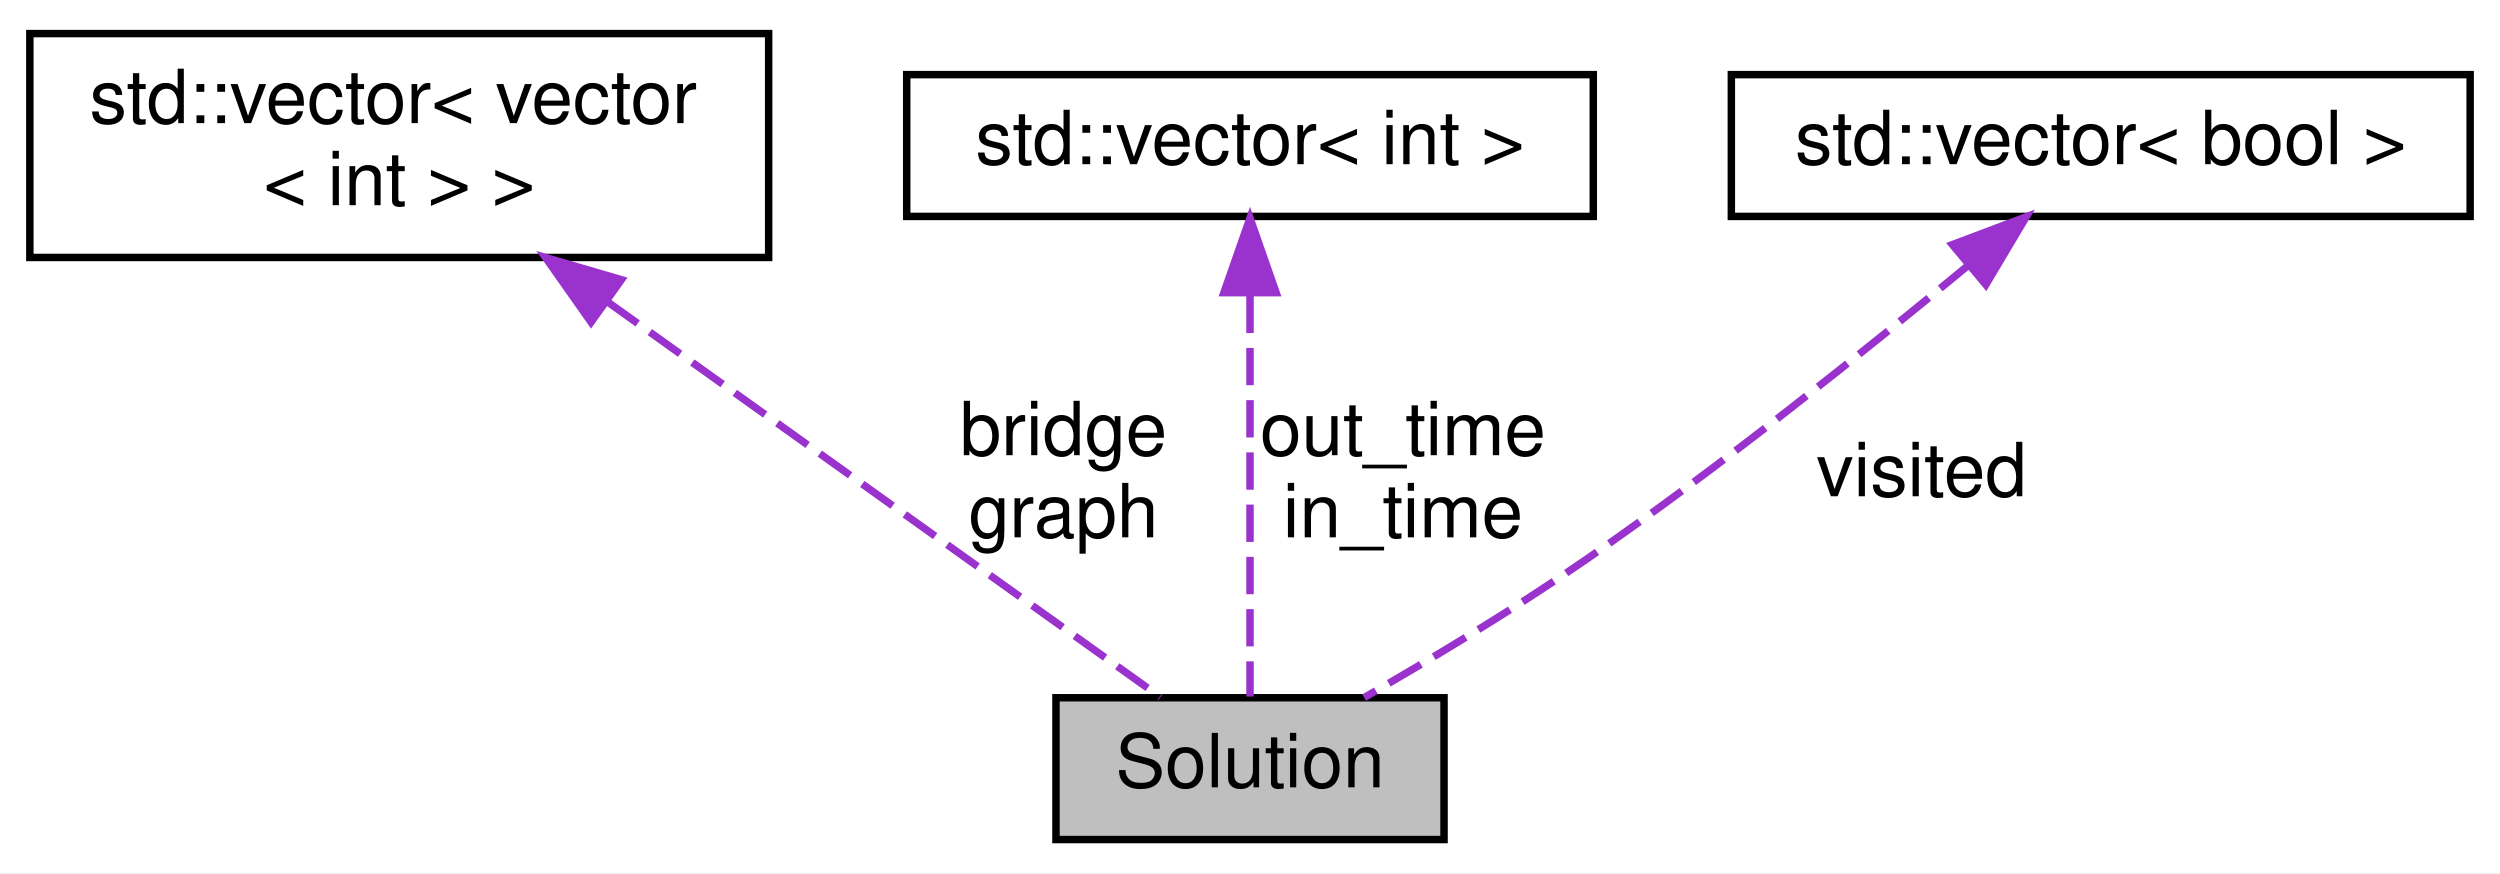
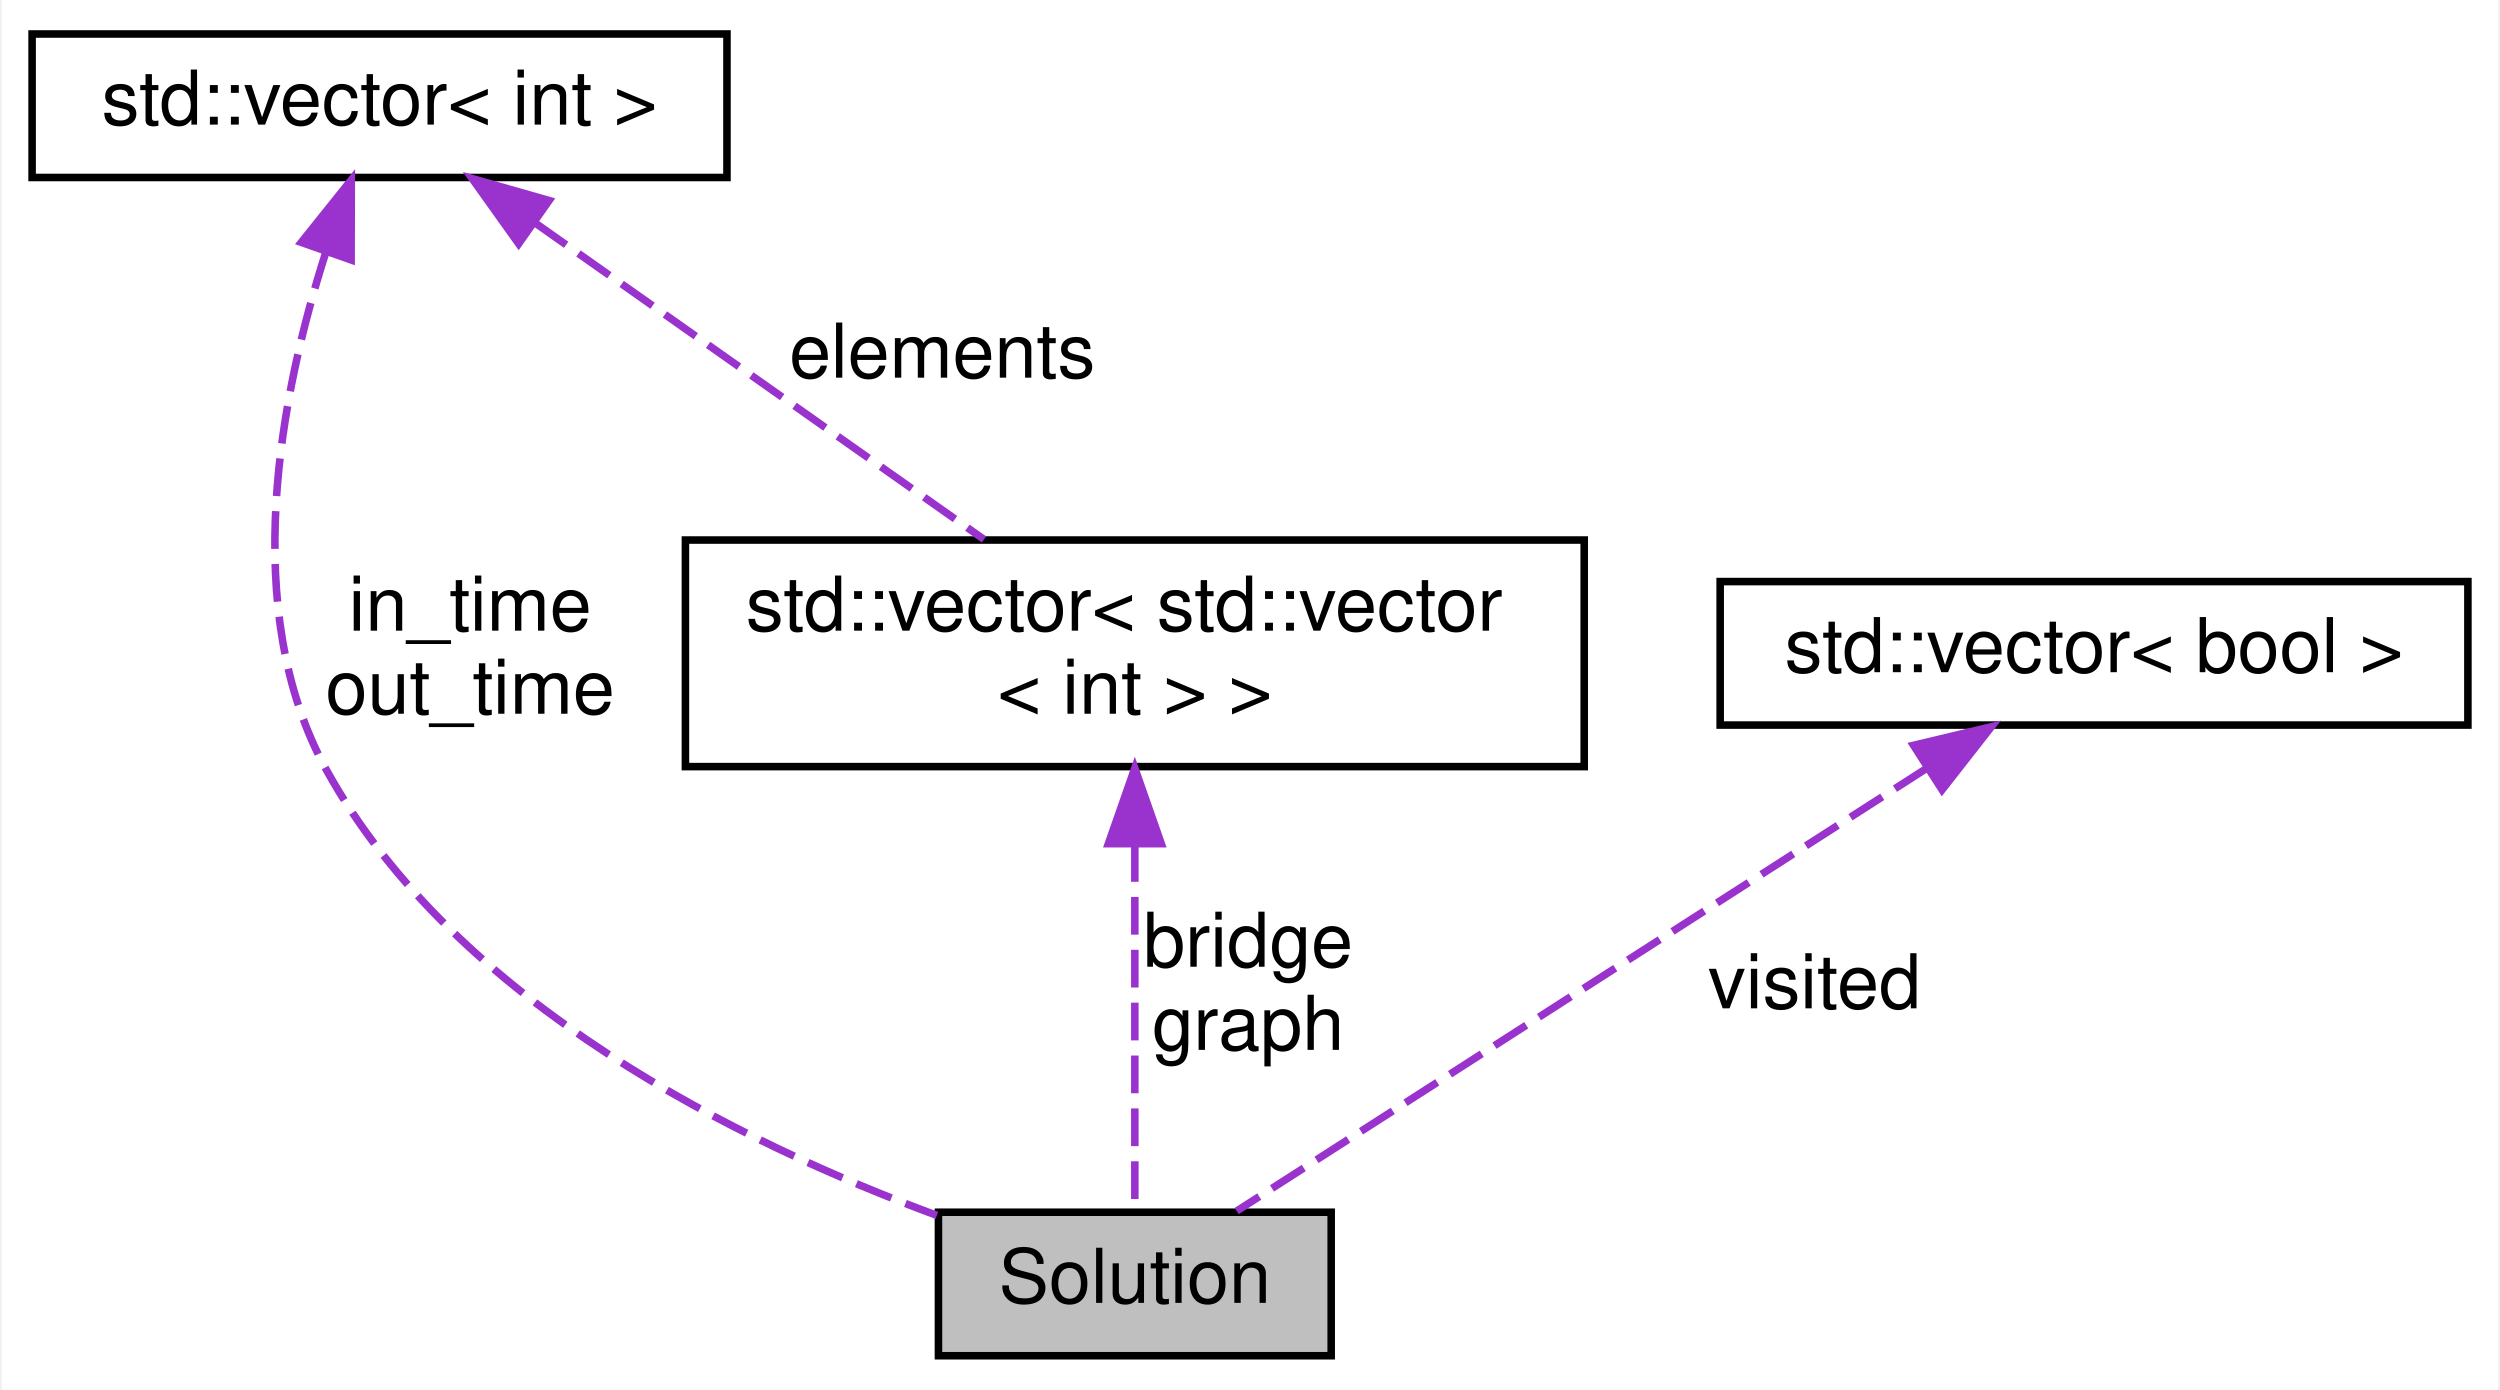
- <svg xmlns="http://www.w3.org/2000/svg" xmlns:xlink="http://www.w3.org/1999/xlink" width="335pt" height="117pt" viewBox="0.00 0.00 335.00 117.00">
-   <g id="graph0" class="graph" transform="scale(1 1) rotate(0) translate(4 113)">
-     <polygon fill="white" stroke="transparent" points="-4,4 -4,-113 331,-113 331,4 -4,4" />
+ <svg xmlns="http://www.w3.org/2000/svg" xmlns:xlink="http://www.w3.org/1999/xlink" width="331pt" height="184pt" viewBox="0.00 0.00 330.50 184.00">
+   <g id="graph0" class="graph" transform="scale(1 1) rotate(0) translate(4 180)">
+     <polygon fill="white" stroke="transparent" points="-4,4 -4,-180 326.5,-180 326.5,4 -4,4" />
    <g id="node1" class="node">
      <g id="a_node1">
        <a xlink:title=" ">
-           <polygon fill="#bfbfbf" stroke="black" points="137.5,-0.5 137.5,-19.5 189.5,-19.5 189.5,-0.5 137.5,-0.5" />
-           <text text-anchor="middle" x="163.5" y="-7.5" font-family="Helvetica,sans-Serif" font-size="10.00">Solution</text>
+           <polygon fill="#bfbfbf" stroke="black" points="120,-0.5 120,-19.5 172,-19.5 172,-0.5 120,-0.5" />
+           <text text-anchor="middle" x="146" y="-7.5" font-family="Helvetica,sans-Serif" font-size="10.00">Solution</text>
        </a>
      </g>
    </g>
    <g id="node2" class="node">
      <g id="a_node2">
        <a target="_blank" xlink:href="http://en.cppreference.com/w/cpp/container/vector.html" xlink:title=" ">
-           <polygon fill="white" stroke="black" points="0,-78.5 0,-108.5 99,-108.5 99,-78.5 0,-78.5" />
-           <text text-anchor="start" x="8" y="-96.5" font-family="Helvetica,sans-Serif" font-size="10.00">std::vector&lt; vector</text>
-           <text text-anchor="middle" x="49.5" y="-85.5" font-family="Helvetica,sans-Serif" font-size="10.00">&lt; int &gt; &gt;</text>
+           <polygon fill="white" stroke="black" points="86.5,-78.5 86.5,-108.5 205.5,-108.5 205.5,-78.5 86.5,-78.5" />
+           <text text-anchor="start" x="94.5" y="-96.5" font-family="Helvetica,sans-Serif" font-size="10.00">std::vector&lt; std::vector</text>
+           <text text-anchor="middle" x="146" y="-85.5" font-family="Helvetica,sans-Serif" font-size="10.00">&lt; int &gt; &gt;</text>
        </a>
      </g>
    </g>
    <g id="edge1" class="edge">
-       <path fill="none" stroke="#9a32cd" stroke-dasharray="5,2" d="M77.38,-72.57C101.1,-55.61 134.03,-32.07 151.5,-19.58" />
-       <polygon fill="#9a32cd" stroke="#9a32cd" points="75.2,-69.83 69.1,-78.49 79.27,-75.52 75.2,-69.83" />
-       <text text-anchor="middle" x="138.5" y="-52" font-family="Helvetica,sans-Serif" font-size="10.00"> bridge</text>
-       <text text-anchor="middle" x="138.5" y="-41" font-family="Helvetica,sans-Serif" font-size="10.00">graph</text>
+       <path fill="none" stroke="#9a32cd" stroke-dasharray="5,2" d="M146,-68.25C146,-51.78 146,-30.99 146,-19.54" />
+       <polygon fill="#9a32cd" stroke="#9a32cd" points="142.5,-68.3 146,-78.3 149.5,-68.3 142.5,-68.3" />
+       <text text-anchor="middle" x="161" y="-52" font-family="Helvetica,sans-Serif" font-size="10.00"> bridge</text>
+       <text text-anchor="middle" x="161" y="-41" font-family="Helvetica,sans-Serif" font-size="10.00">graph</text>
    </g>
    <g id="node3" class="node">
      <g id="a_node3">
        <a target="_blank" xlink:href="http://en.cppreference.com/w/cpp/container/vector.html" xlink:title=" ">
-           <polygon fill="white" stroke="black" points="117.5,-84 117.5,-103 209.5,-103 209.5,-84 117.5,-84" />
-           <text text-anchor="middle" x="163.5" y="-91" font-family="Helvetica,sans-Serif" font-size="10.00">std::vector&lt; int &gt;</text>
+           <polygon fill="white" stroke="black" points="0,-156.5 0,-175.5 92,-175.5 92,-156.5 0,-156.5" />
+           <text text-anchor="middle" x="46" y="-163.5" font-family="Helvetica,sans-Serif" font-size="10.00">std::vector&lt; int &gt;</text>
        </a>
      </g>
    </g>
+     <g id="edge3" class="edge">
+       <path fill="none" stroke="#9a32cd" stroke-dasharray="5,2" d="M38.89,-146.59C32.96,-128.07 27.22,-99.28 39,-78 56.09,-47.13 94.01,-28.59 119.79,-19.08" />
+       <polygon fill="#9a32cd" stroke="#9a32cd" points="35.64,-147.91 42.26,-156.18 42.24,-145.58 35.64,-147.91" />
+       <text text-anchor="middle" x="58" y="-96.5" font-family="Helvetica,sans-Serif" font-size="10.00"> in_time</text>
+       <text text-anchor="middle" x="58" y="-85.5" font-family="Helvetica,sans-Serif" font-size="10.00">out_time</text>
+     </g>
    <g id="edge2" class="edge">
-       <path fill="none" stroke="#9a32cd" stroke-dasharray="5,2" d="M163.5,-73.38C163.5,-56.4 163.5,-32.37 163.5,-19.66" />
-       <polygon fill="#9a32cd" stroke="#9a32cd" points="160,-73.78 163.5,-83.78 167,-73.78 160,-73.78" />
-       <text text-anchor="middle" x="184" y="-52" font-family="Helvetica,sans-Serif" font-size="10.00"> out_time</text>
-       <text text-anchor="middle" x="184" y="-41" font-family="Helvetica,sans-Serif" font-size="10.00">in_time</text>
+       <path fill="none" stroke="#9a32cd" stroke-dasharray="5,2" d="M66.62,-150.47C84.03,-138.19 108.81,-120.72 126.03,-108.58" />
+       <polygon fill="#9a32cd" stroke="#9a32cd" points="64.42,-147.73 58.26,-156.36 68.45,-153.45 64.42,-147.73" />
+       <text text-anchor="middle" x="120.5" y="-130" font-family="Helvetica,sans-Serif" font-size="10.00"> elements</text>
    </g>
    <g id="node4" class="node">
      <g id="a_node4">
        <a target="_blank" xlink:href="http://en.cppreference.com/w/cpp/container/vector.html" xlink:title=" ">
-           <polygon fill="white" stroke="black" points="228,-84 228,-103 327,-103 327,-84 228,-84" />
-           <text text-anchor="middle" x="277.5" y="-91" font-family="Helvetica,sans-Serif" font-size="10.00">std::vector&lt; bool &gt;</text>
+           <polygon fill="white" stroke="black" points="223.5,-84 223.5,-103 322.5,-103 322.5,-84 223.5,-84" />
+           <text text-anchor="middle" x="273" y="-91" font-family="Helvetica,sans-Serif" font-size="10.00">std::vector&lt; bool &gt;</text>
        </a>
      </g>
    </g>
-     <g id="edge3" class="edge">
-       <path fill="none" stroke="#9a32cd" stroke-dasharray="5,2" d="M259.85,-77.53C246.18,-66.2 226.6,-50.5 208.5,-38 198.9,-31.37 187.65,-24.62 178.8,-19.53" />
-       <polygon fill="#9a32cd" stroke="#9a32cd" points="257.61,-80.22 267.52,-83.95 262.1,-74.85 257.61,-80.22" />
-       <text text-anchor="middle" x="253.5" y="-46.5" font-family="Helvetica,sans-Serif" font-size="10.00"> visited</text>
+     <g id="edge4" class="edge">
+       <path fill="none" stroke="#9a32cd" stroke-dasharray="5,2" d="M250.85,-78.28C224.48,-61.37 181.3,-33.65 159.49,-19.66" />
+       <polygon fill="#9a32cd" stroke="#9a32cd" points="249.1,-81.32 259.41,-83.78 252.88,-75.43 249.1,-81.32" />
+       <text text-anchor="middle" x="236" y="-46.5" font-family="Helvetica,sans-Serif" font-size="10.00"> visited</text>
    </g>
  </g>
</svg>
